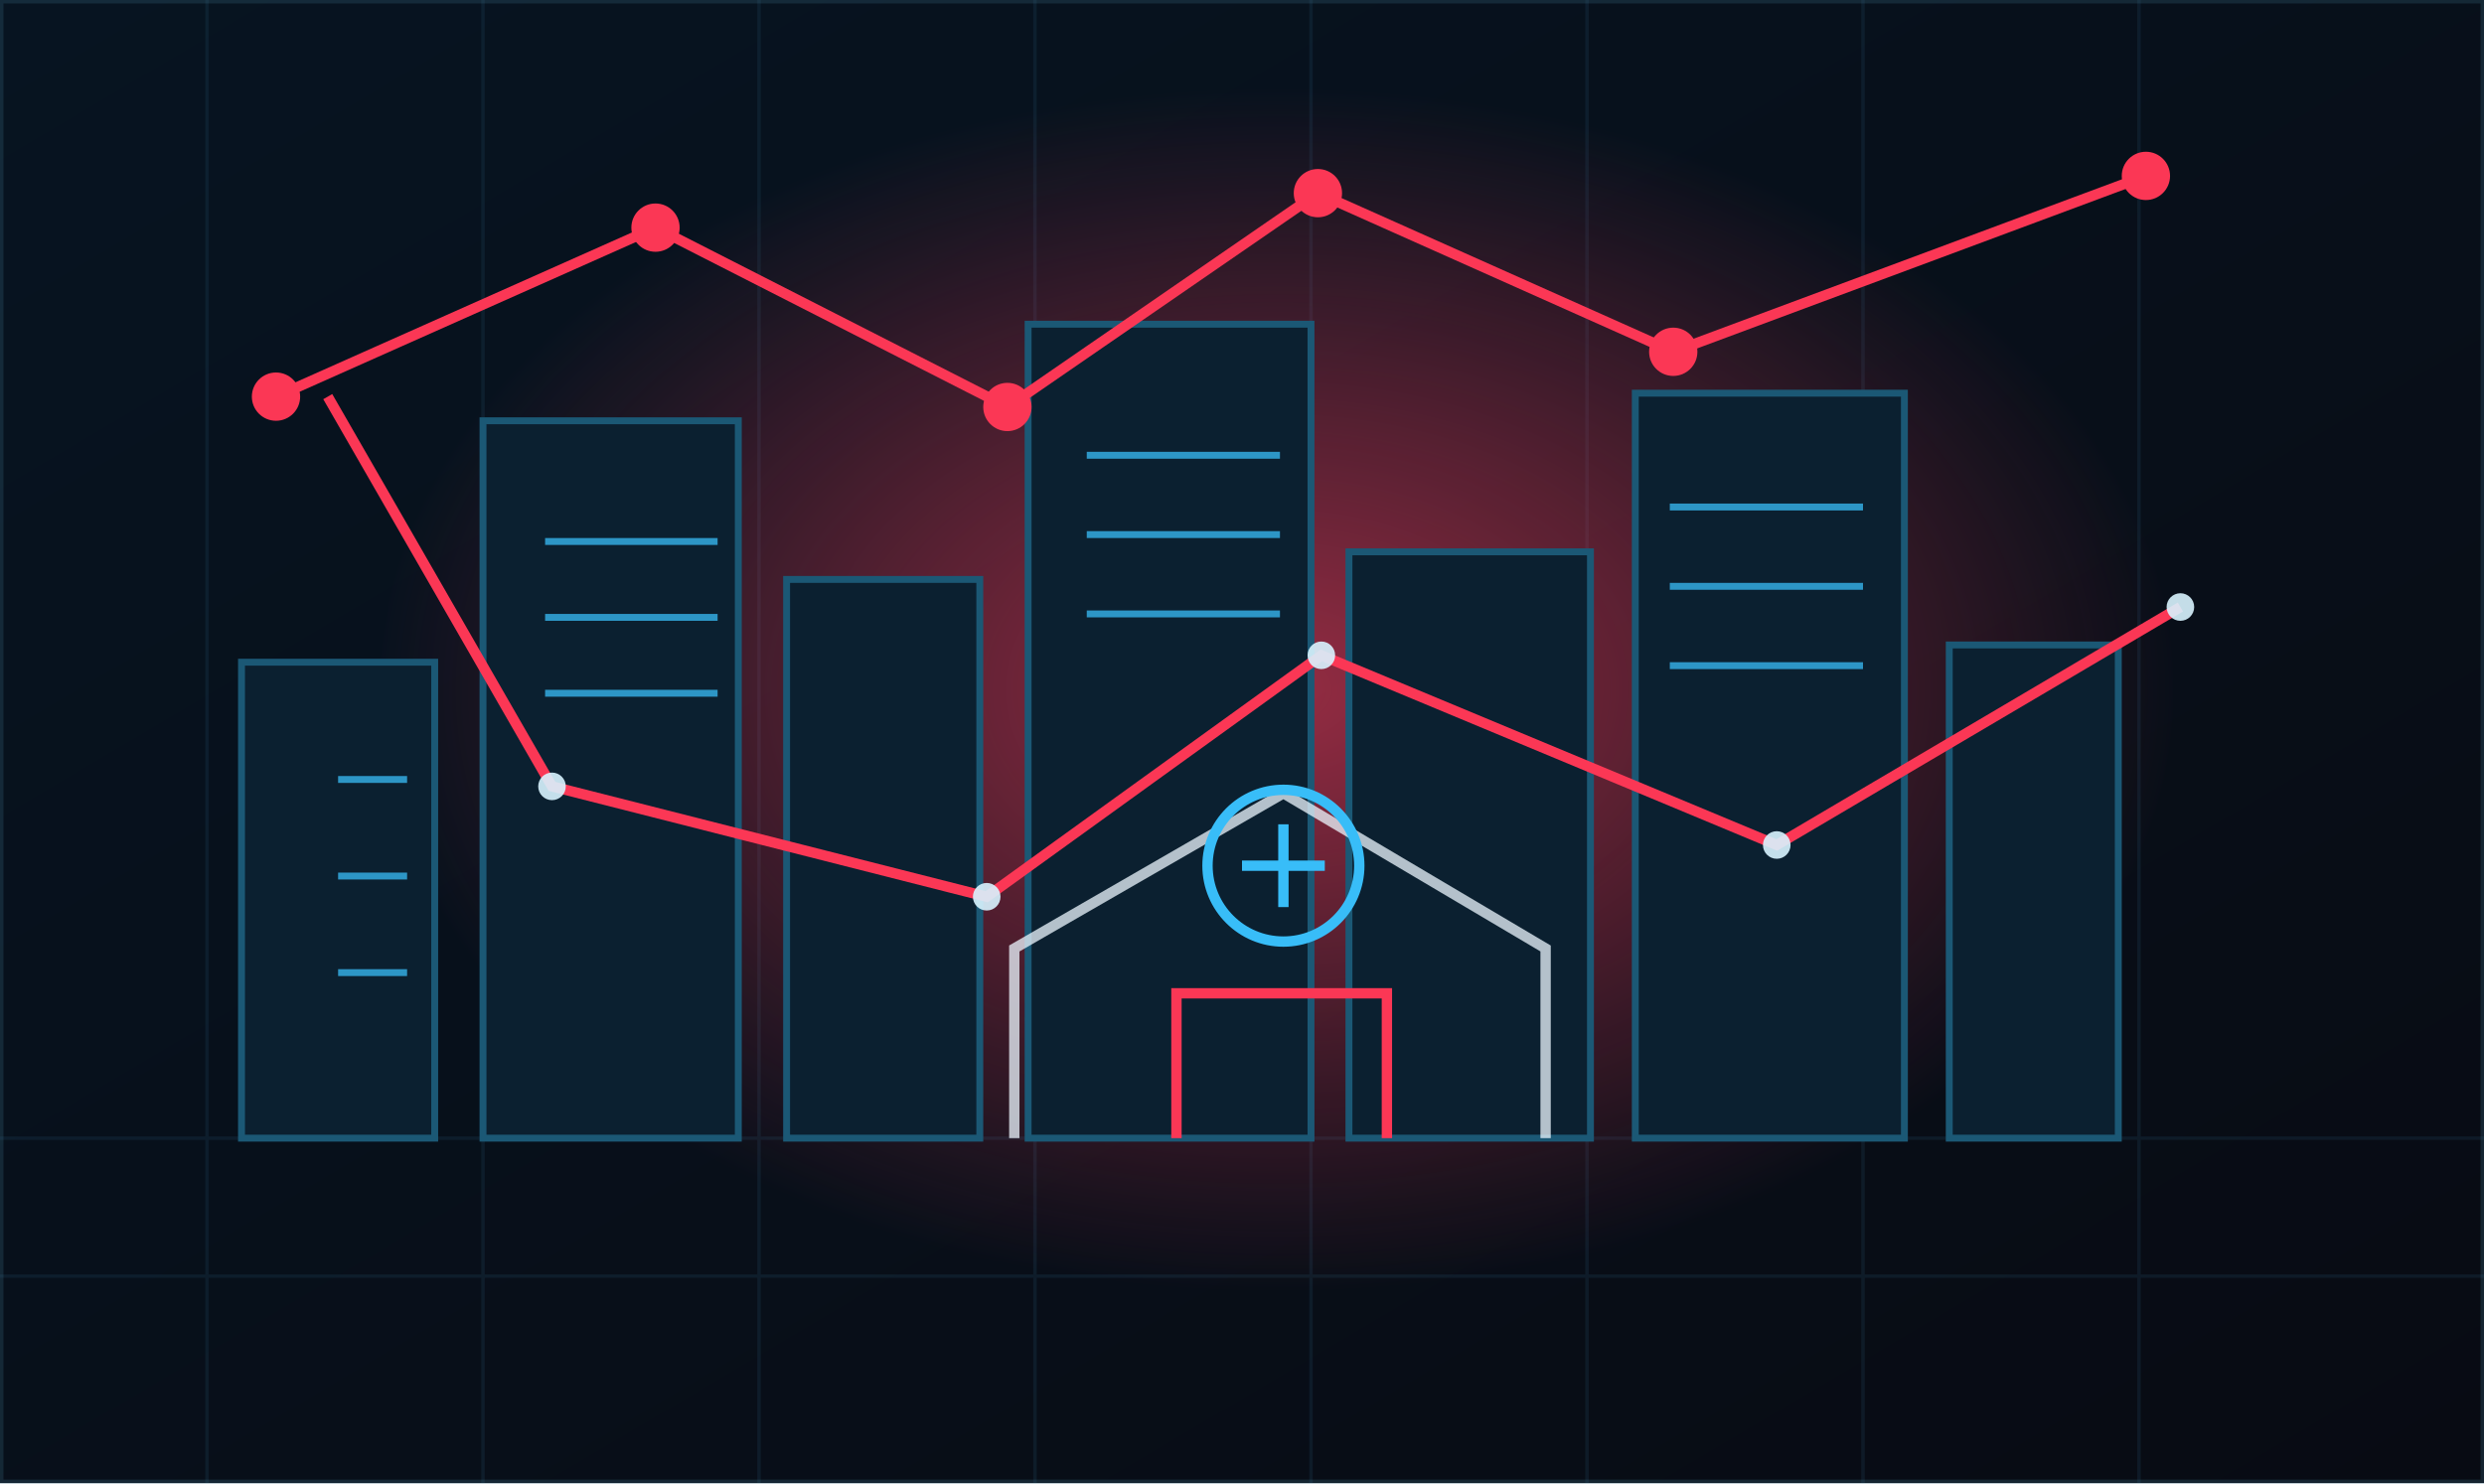
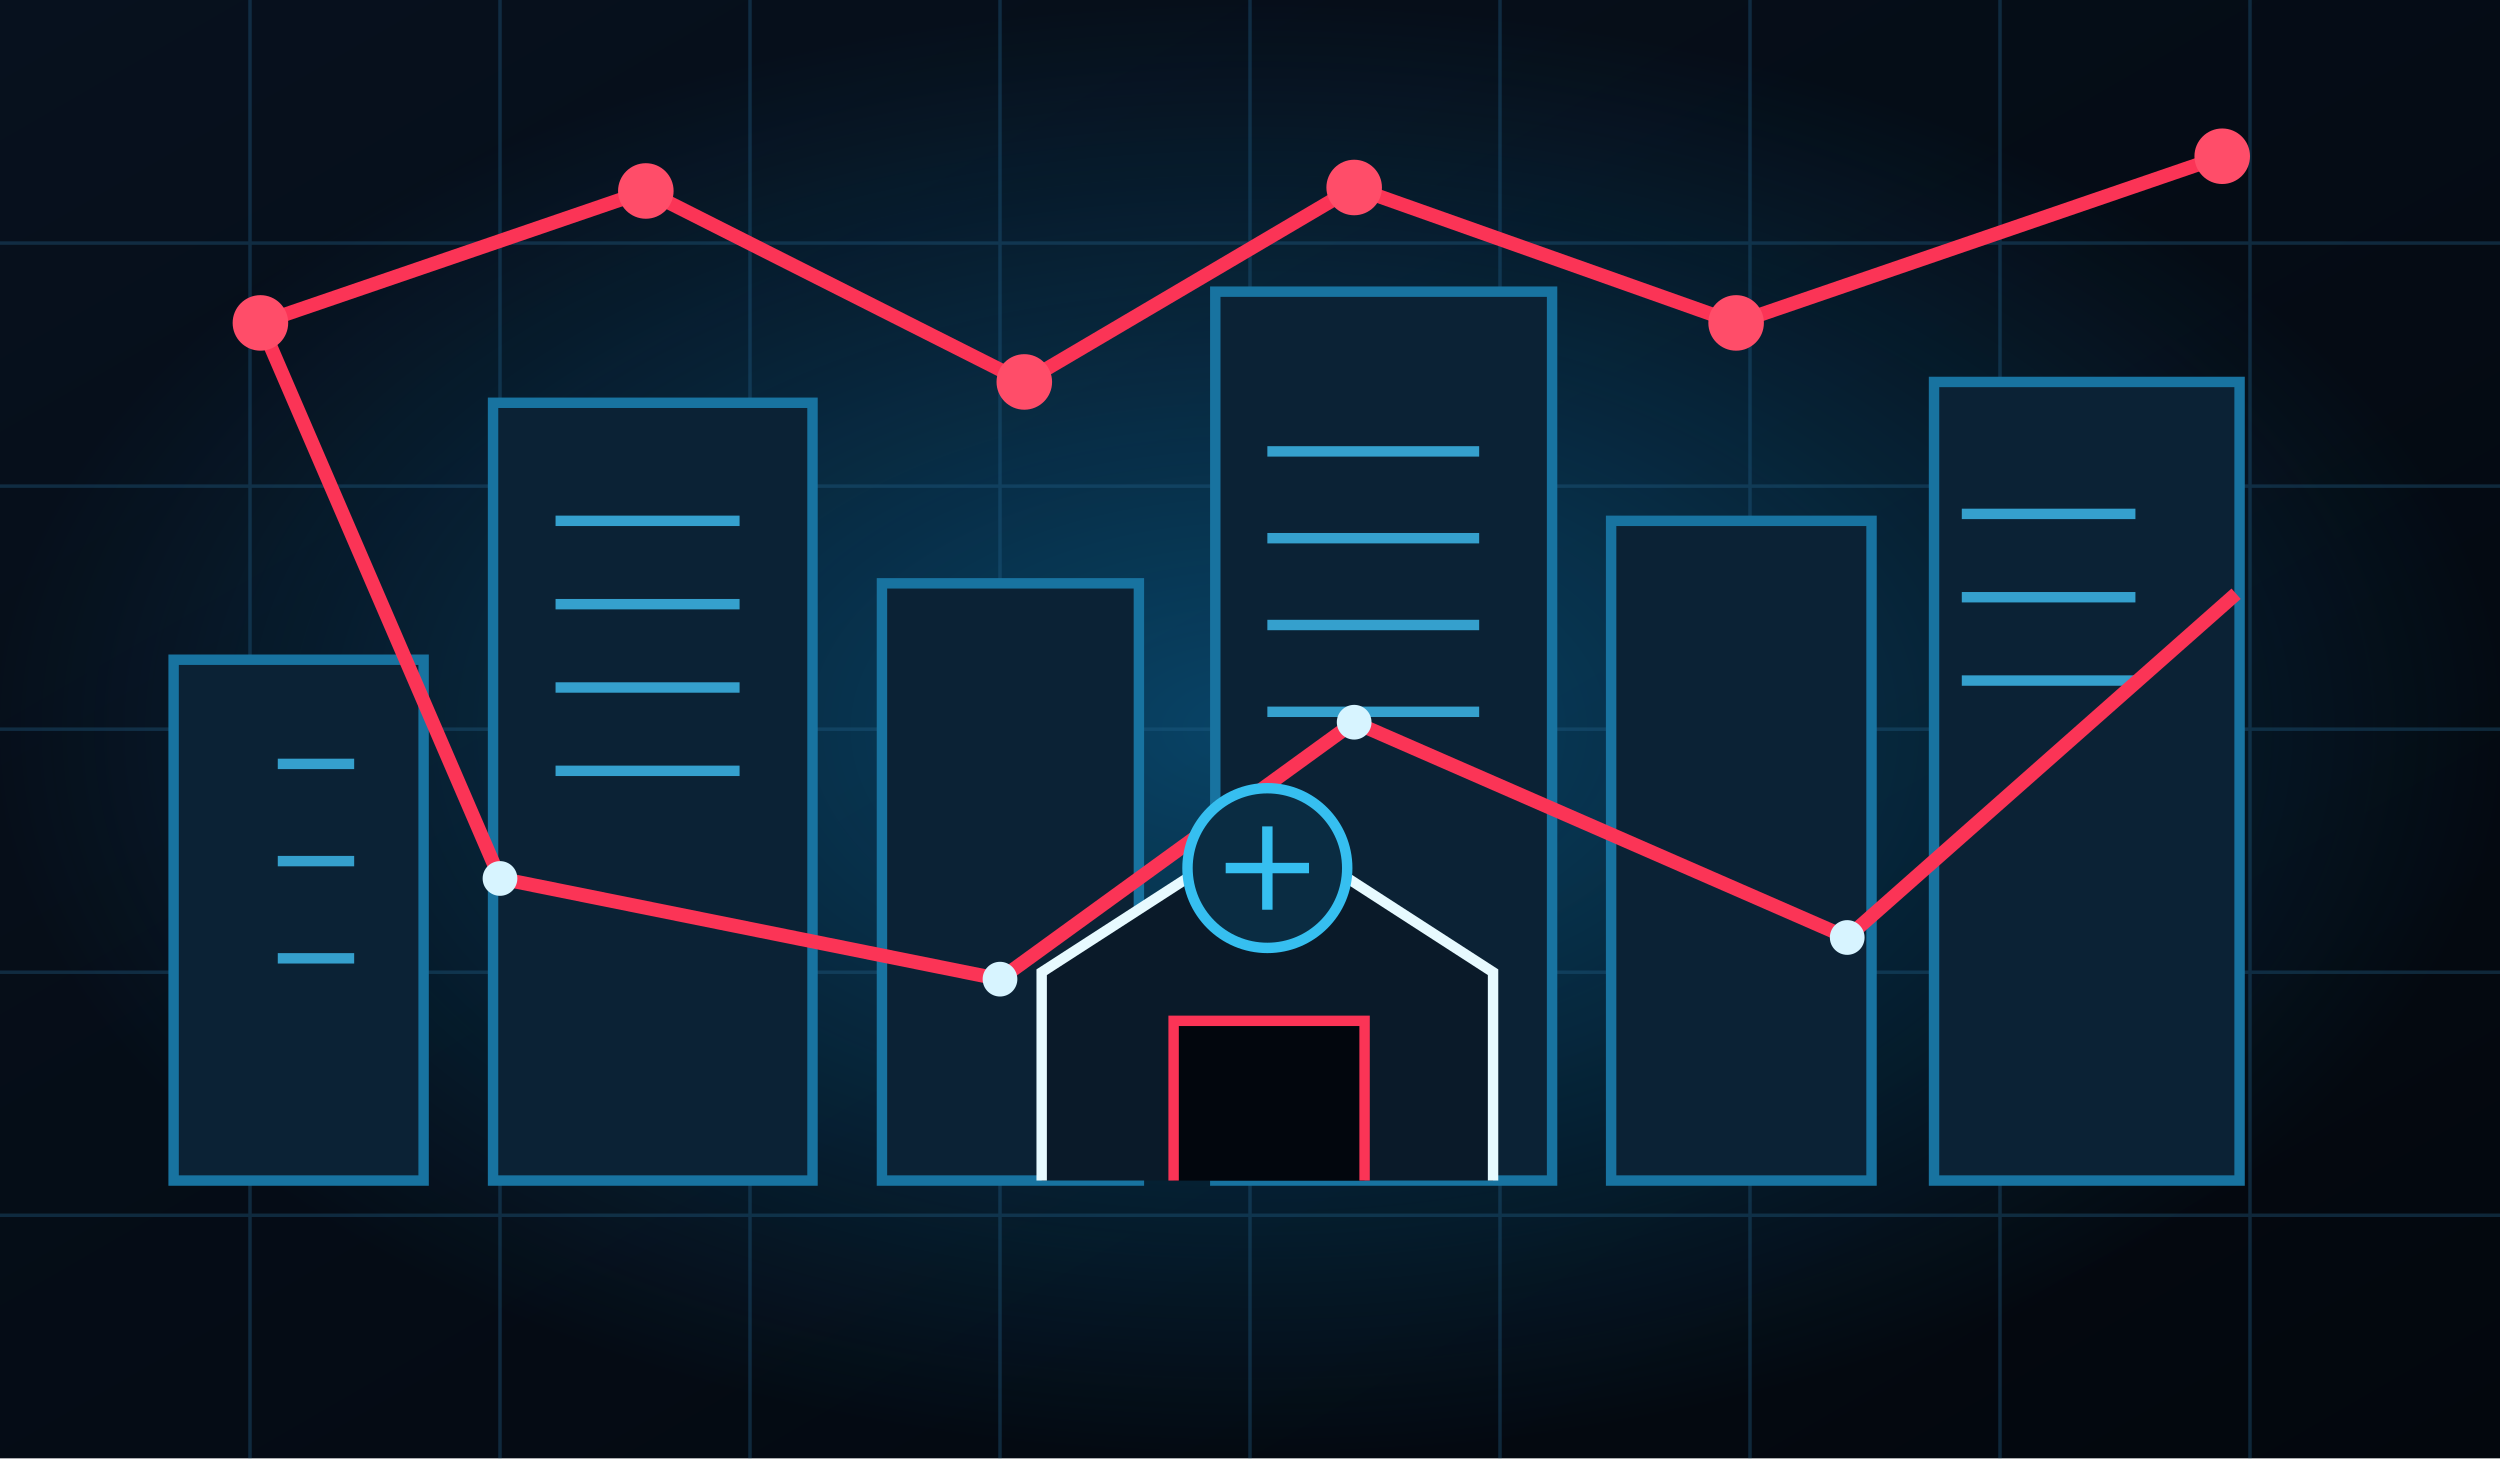
- <svg xmlns="http://www.w3.org/2000/svg" viewBox="0 0 720 430" fill="none">
+ <svg xmlns="http://www.w3.org/2000/svg" viewBox="0 0 720 420">
  <defs>
-     <linearGradient id="b" x2="1" y2="1">
-       <stop stop-color="#071421" />
-       <stop offset="1" stop-color="#080b13" />
+     <linearGradient id="bg" x2="1" y2="1">
+       <stop stop-color="#07111e" />
+       <stop offset="1" stop-color="#03070d" />
    </linearGradient>
-     <radialGradient id="r">
-       <stop stop-color="#f43f5e" stop-opacity=".6" />
-       <stop offset="1" stop-color="#f43f5e" stop-opacity="0" />
+     <radialGradient id="g">
+       <stop stop-color="#0c87c8" stop-opacity=".45" />
+       <stop offset="1" stop-color="#0c87c8" stop-opacity="0" />
    </radialGradient>
  </defs>
-   <rect width="720" height="430" fill="url(#b)" />
-   <path d="M0 330h720M0 370h720M60 0v430M140 0v430M220 0v430M300 0v430M380 0v430M460 0v430M540 0v430M620 0v430" stroke="#28516b" stroke-opacity=".22" />
-   <ellipse cx="370" cy="200" rx="260" ry="175" fill="url(#r)" />
-   <g fill="#0b2030" stroke="#1b5875" stroke-width="2">
-     <path d="M70 330V192h56v138zm70 0V122h74v208zm88 0V168h56v162zm70 0V94h82v236zm93 0V160h70v170zm83 0V114h78v216zm91 0V187h49v143z" />
+   <rect width="720" height="420" fill="url(#bg)" />
+   <rect width="720" height="420" fill="url(#g)" />
+   <g stroke="#23628a" opacity=".35">
+     <path d="M0 70H720M0 140H720M0 210H720M0 280H720M0 350H720M72 0V420M144 0V420M216 0V420M288 0V420M360 0V420M432 0V420M504 0V420M576 0V420M648 0V420" />
  </g>
-   <g stroke="#38bdf8" stroke-width="2" opacity=".75">
-     <path d="M98 226h20m-20 28h20m-20 28h20M158 157h50m-50 22h50m-50 22h50M315 132h56m-56 23h56m-56 23h56M484 147h56m-56 23h56m-56 23h56" />
+   <g fill="#0b2235" stroke="#1873a0" stroke-width="3">
+     <path d="M50 340V190h72v150zm92 0V116h92v224zm112 0V168h74v172zm96 0V84h97v256zm114 0V150h75v190zm93 0V110h88v230z" />
  </g>
-   <g stroke="#fb3755" stroke-width="3">
-     <path d="M80 115L190 66L292 118L382 56L485 102L622 51" />
-     <path d="M95 115L160 228L286 260L383 190L515 245L632 176" />
+   <g stroke="#40bff2" stroke-width="3" opacity=".8">
+     <path d="M80 220h22m-22 28h22m-22 28h22M160 150h53m-53 24h53m-53 24h53m-53 24h53M365 130h61m-61 25h61m-61 25h61m-61 25h61M565 148h50m-50 24h50m-50 24h50" />
  </g>
-   <g fill="#fb3755">
-     <circle cx="80" cy="115" r="7" />
-     <circle cx="190" cy="66" r="7" />
-     <circle cx="292" cy="118" r="7" />
-     <circle cx="382" cy="56" r="7" />
-     <circle cx="485" cy="102" r="7" />
-     <circle cx="622" cy="51" r="7" />
+   <g fill="none" stroke="#fb3456" stroke-width="4">
+     <path d="M75 93L186 55L295 110L390 54L500 93L640 45" />
+     <path d="M75 93L144 253L288 282L390 208L532 270L644 171" />
  </g>
-   <g fill="#d8f4ff" opacity=".9">
-     <circle cx="160" cy="228" r="4" />
-     <circle cx="286" cy="260" r="4" />
-     <circle cx="383" cy="190" r="4" />
-     <circle cx="515" cy="245" r="4" />
-     <circle cx="632" cy="176" r="4" />
+   <g fill="#ff4d69">
+     <circle cx="75" cy="93" r="8" />
+     <circle cx="186" cy="55" r="8" />
+     <circle cx="295" cy="110" r="8" />
+     <circle cx="390" cy="54" r="8" />
+     <circle cx="500" cy="93" r="8" />
+     <circle cx="640" cy="45" r="8" />
  </g>
-   <path d="M294 330V275l78-45 76 45v55" stroke="#ecf7ff" stroke-opacity=".75" stroke-width="3" />
-   <path d="M341 330v-42h61v42" stroke="#fb3755" stroke-width="3" />
-   <circle cx="372" cy="251" r="22" stroke="#38bdf8" stroke-width="3" />
-   <path d="M372 239v24m-12-12h24" stroke="#38bdf8" stroke-width="3" />
-   <rect x="0" y="0" width="720" height="430" stroke="#3d708b" stroke-opacity=".25" stroke-width="2" />
+   <g fill="#d7f4ff">
+     <circle cx="144" cy="253" r="5" />
+     <circle cx="288" cy="282" r="5" />
+     <circle cx="390" cy="208" r="5" />
+     <circle cx="532" cy="270" r="5" />
+   </g>
+   <path d="M300 340v-60l65-42 65 42v60" fill="#0a1a29" stroke="#e7faff" stroke-width="3" />
+   <path d="M338 340v-46h55v46" fill="#02060d" stroke="#fb3456" stroke-width="3" />
+   <circle cx="365" cy="250" r="23" fill="#0a2c42" stroke="#36bff0" stroke-width="3" />
+   <path d="M365 238v24m-12-12h24" stroke="#36bff0" stroke-width="3" />
</svg>
